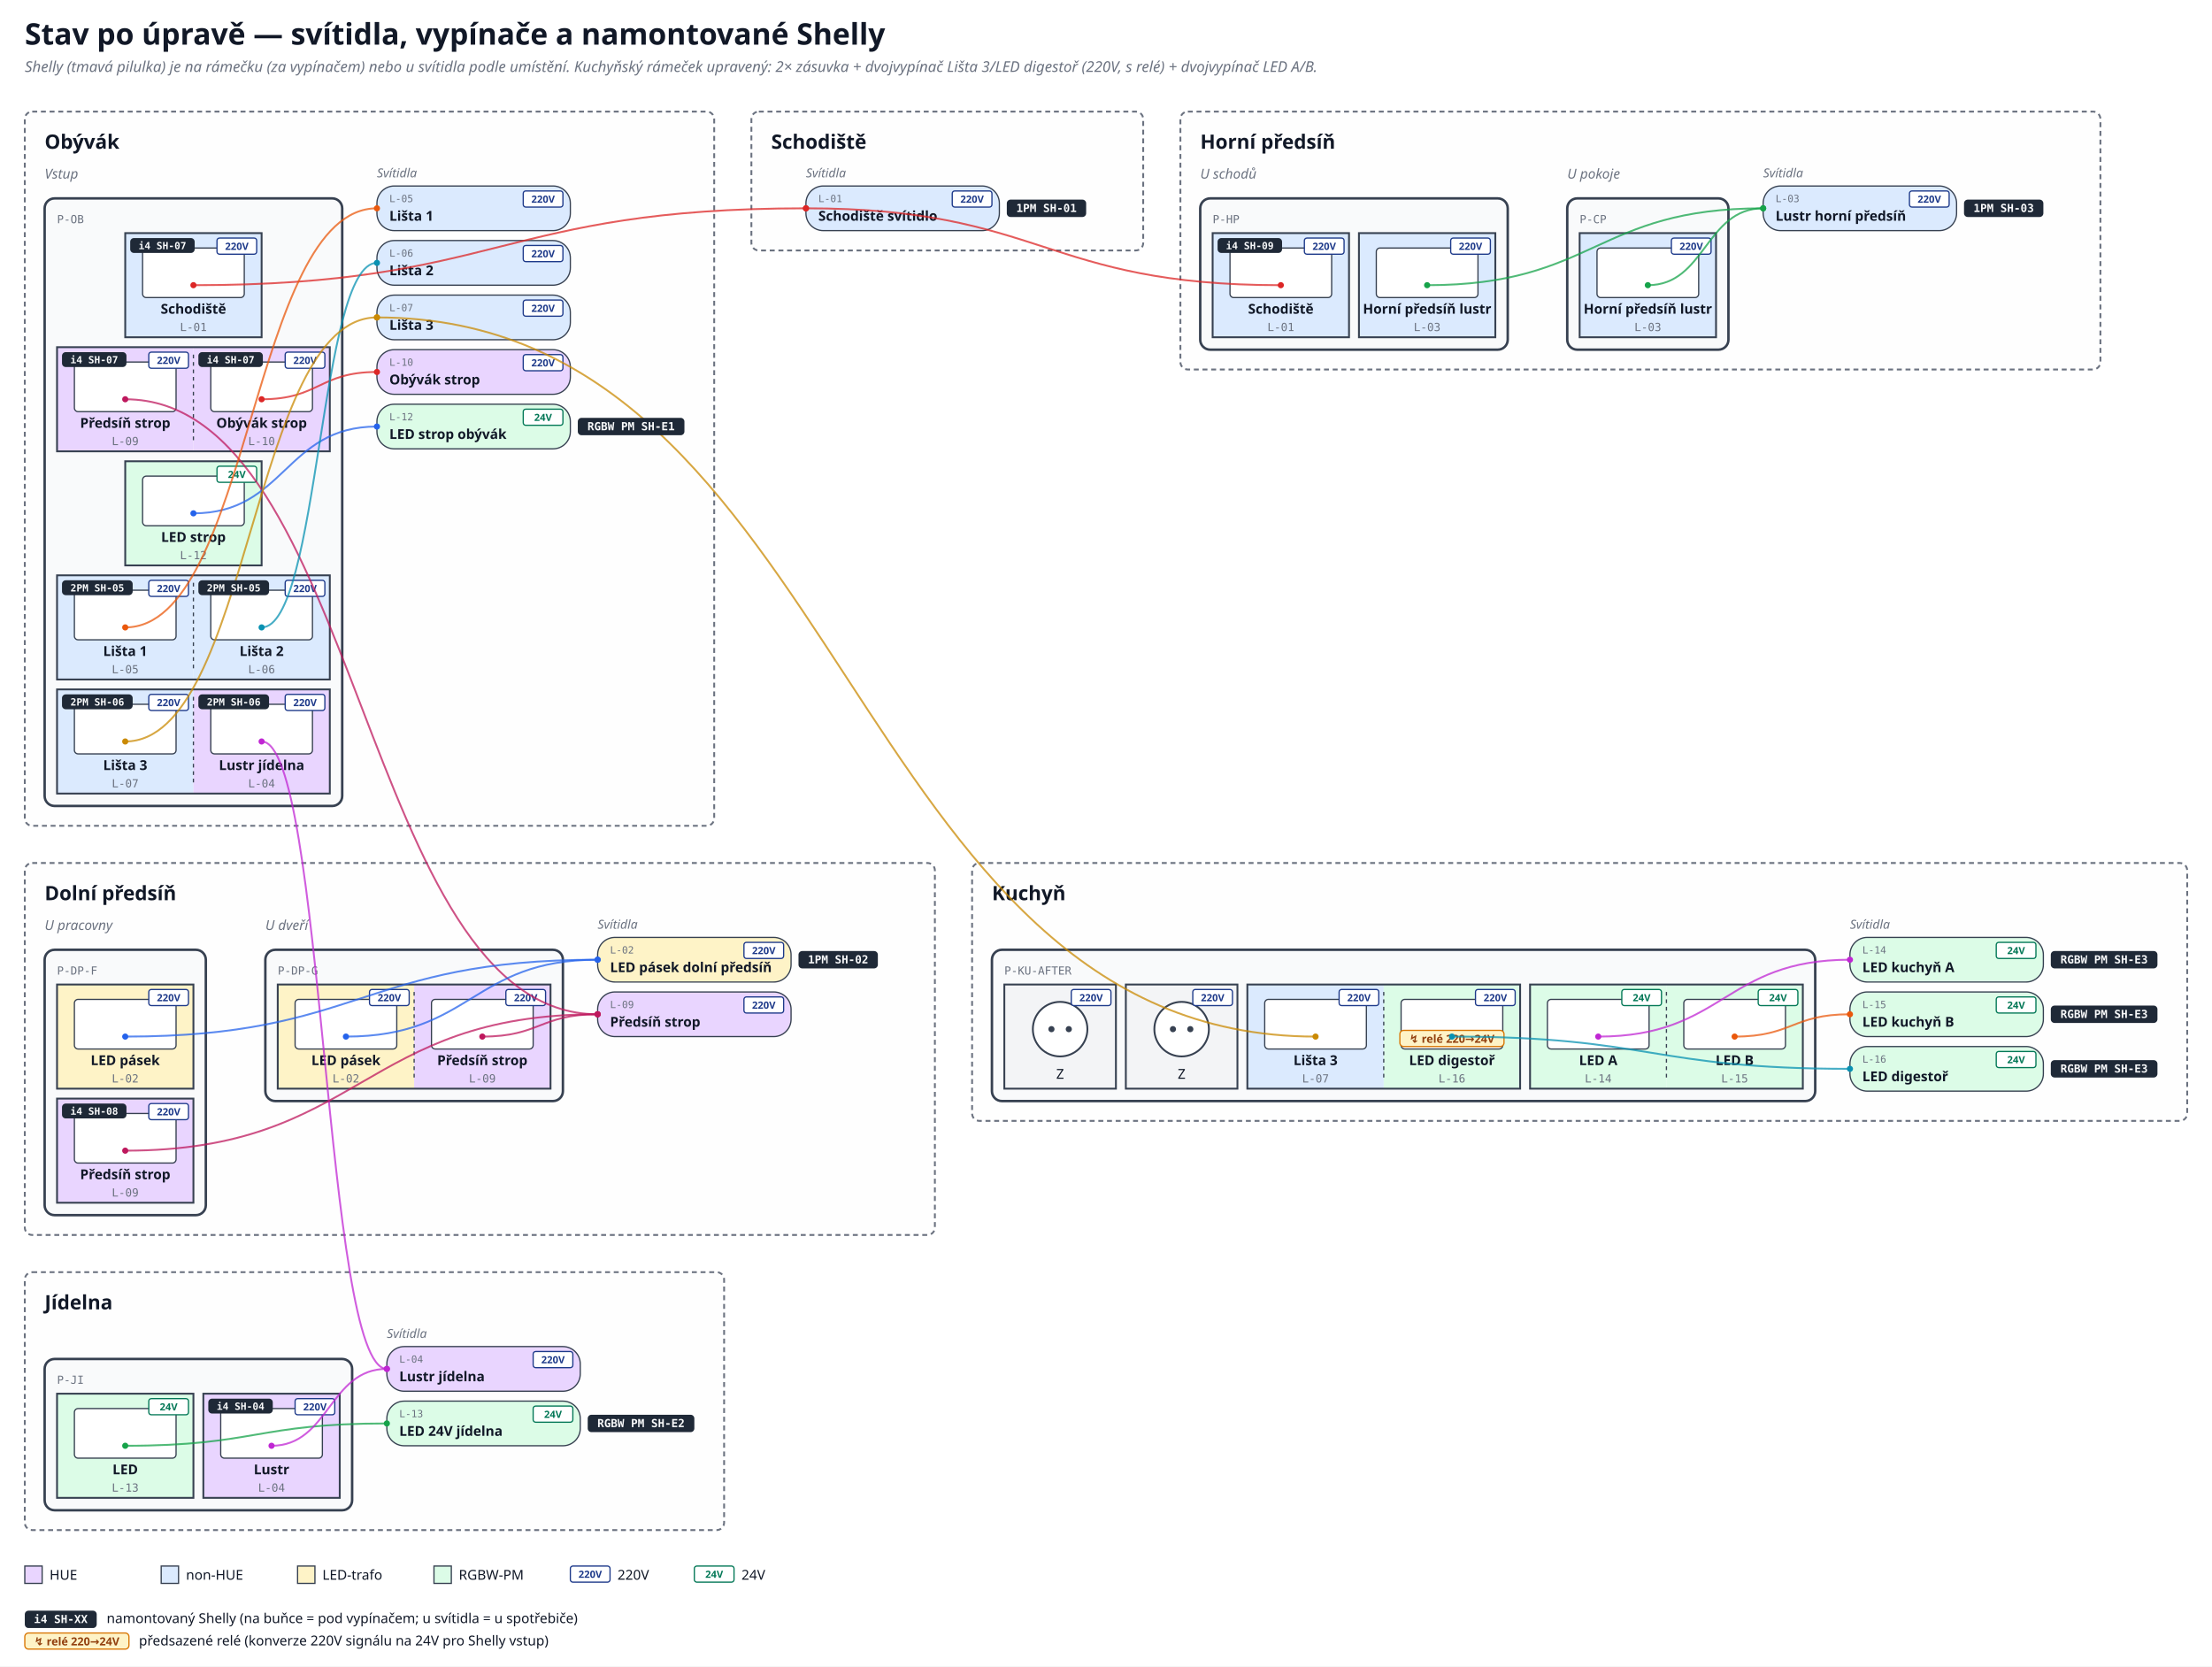
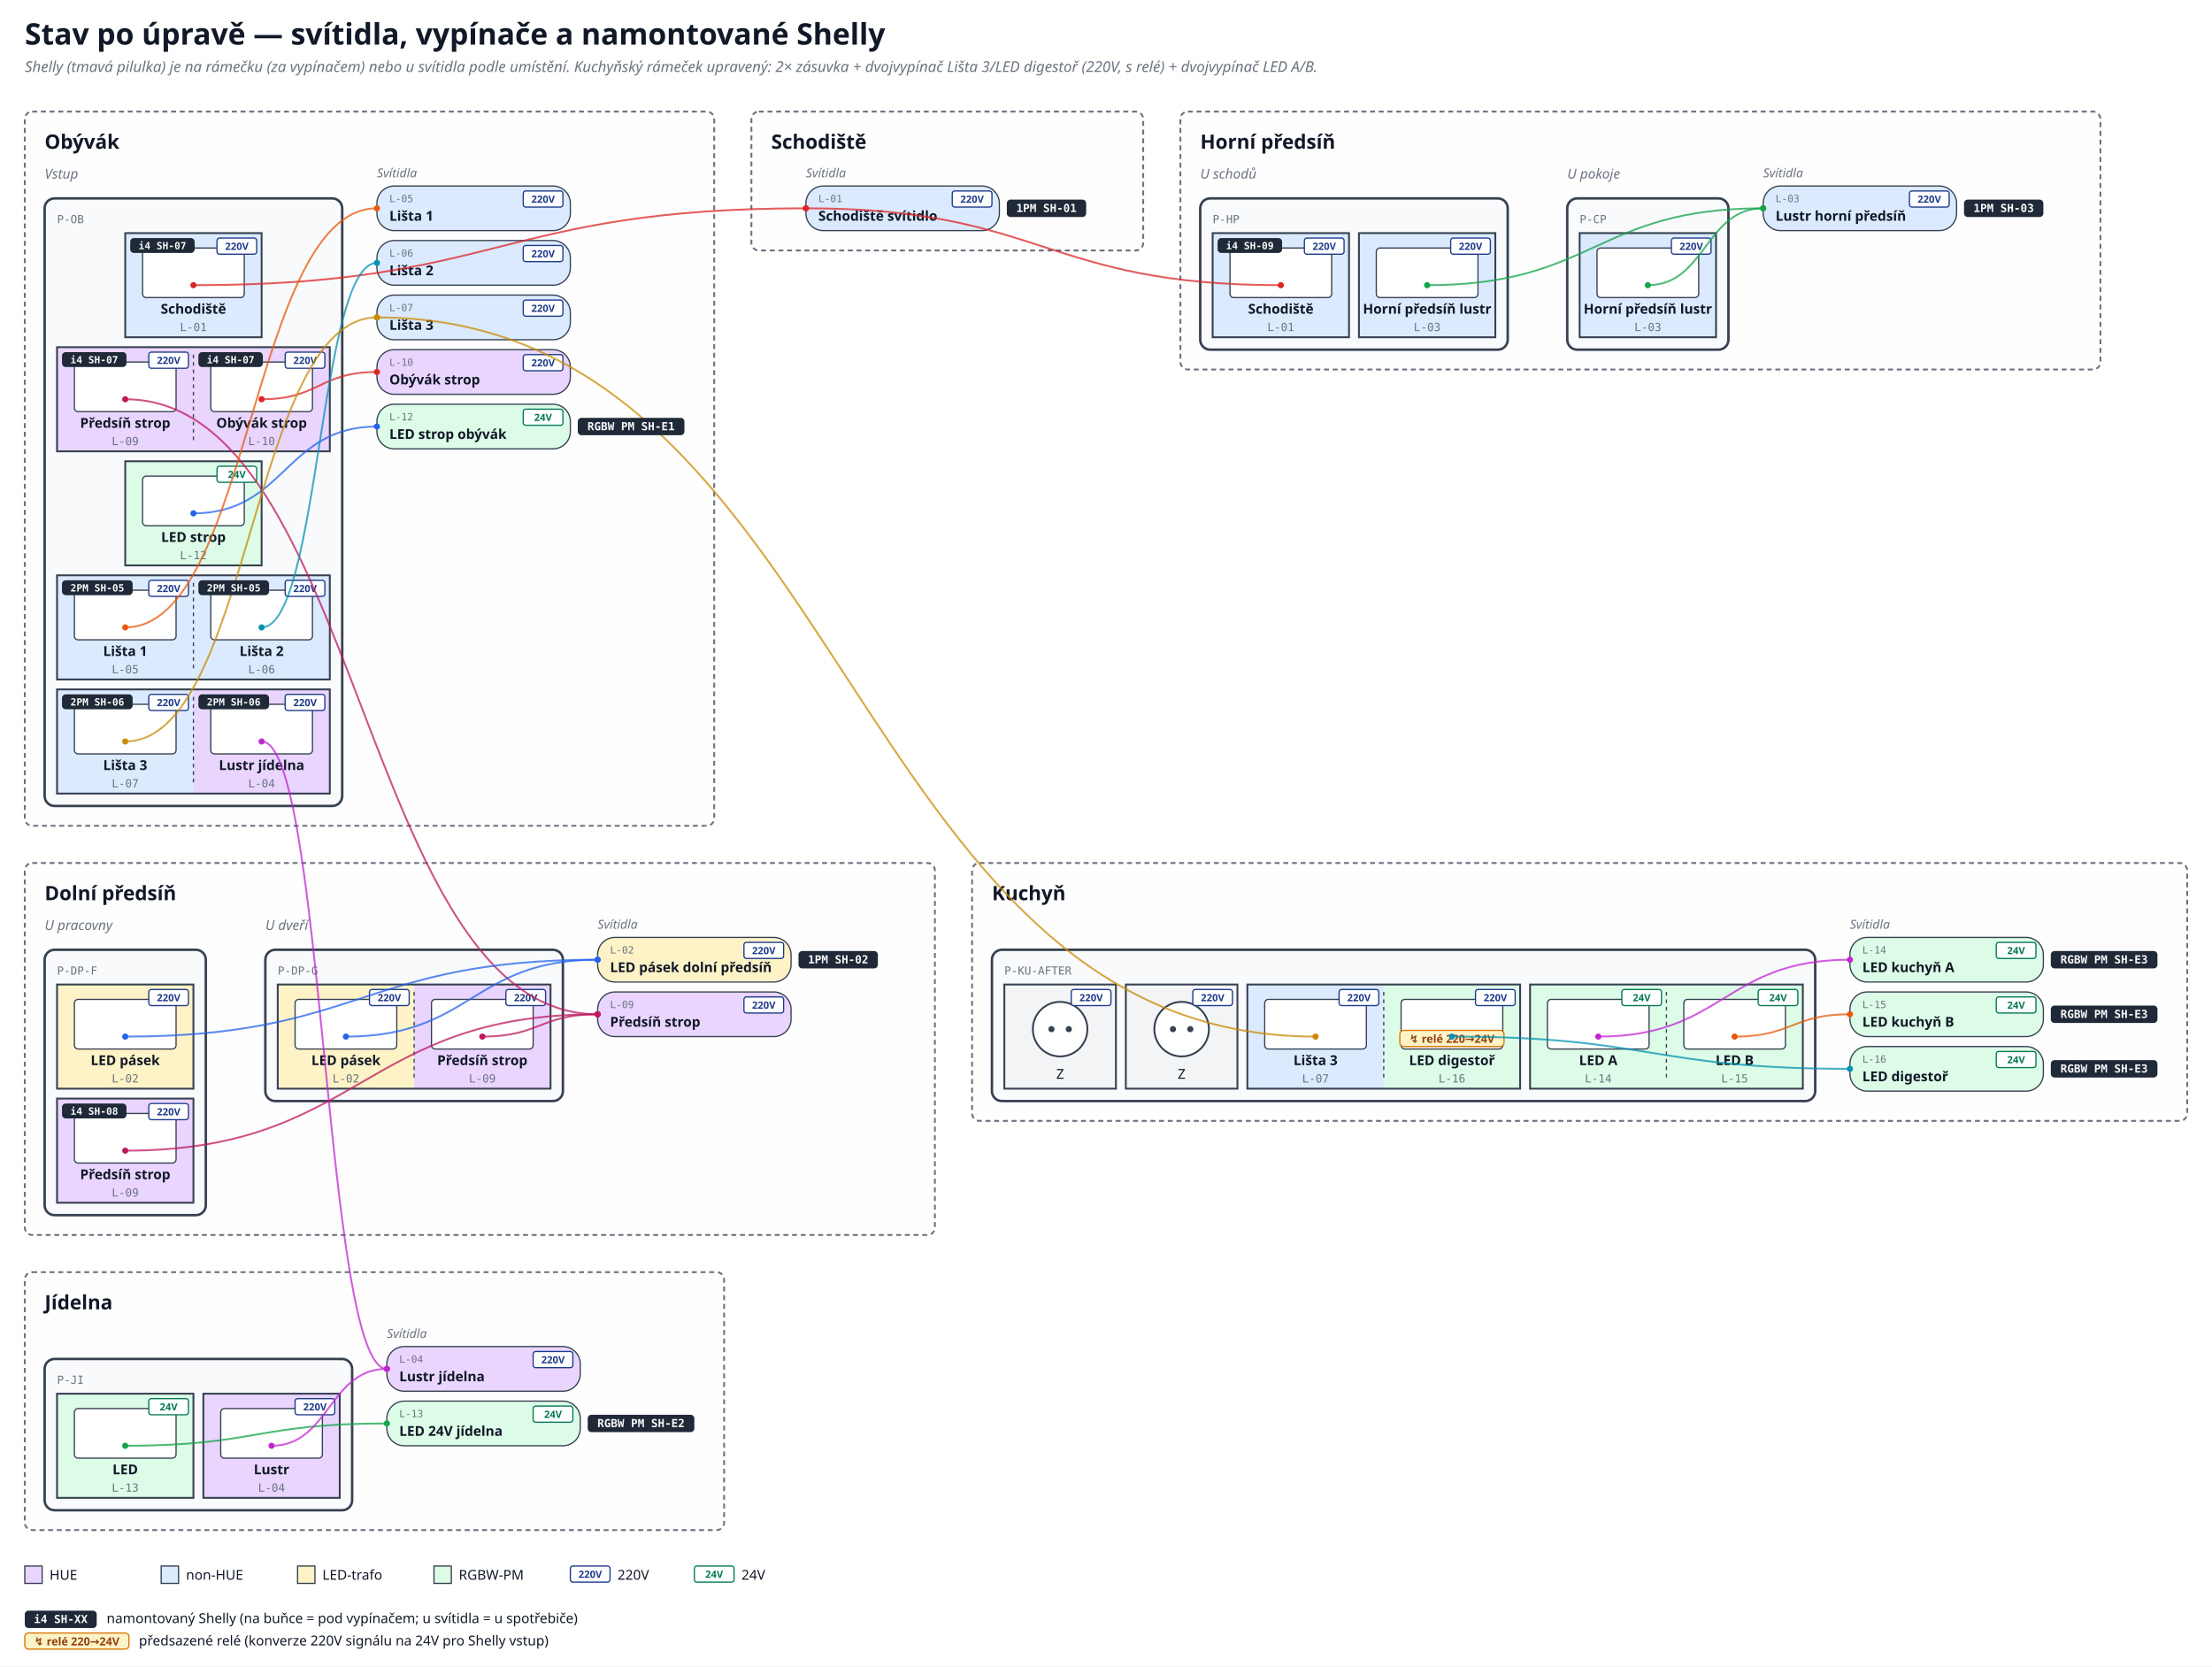
<svg xmlns="http://www.w3.org/2000/svg" viewBox="0 0 1784 1344" width="1784" height="1344" font-family="sans-serif">
  <rect width="100%" height="100%" fill="white" />
  <text x="20" y="36" font-size="24" font-weight="700" fill="#111827">Stav po úpravě — svítidla, vypínače a namontované Shelly</text>
  <text x="20" y="58" font-size="12" font-style="italic" fill="#6b7280">Shelly (tmavá pilulka) je na rámečku (za vypínačem) nebo u svítidla podle umístění. Kuchyňský rámeček upravený: 2× zásuvka + dvojvypínač Lišta 3/LED digestoř (220V, s relé) + dvojvypínač LED A/B.</text>
  <rect x="20" y="90" width="556" height="576" fill="#fefefe" stroke="#6b7280" stroke-width="1.5" stroke-dasharray="4,3" rx="6" ry="6" />
  <text x="36" y="120" font-size="16" font-weight="700" fill="#111827">Obývák</text>
  <text x="36" y="144" font-size="11" font-style="italic" fill="#6b7280">Vstup</text>
  <rect x="36" y="160" width="240" height="490" fill="#f9fafb" stroke="#374151" stroke-width="2" rx="8" ry="8" />
  <rect x="101.0" y="188" width="110" height="84" fill="#dbeafe" />
  <rect x="101.0" y="188" width="110" height="84" fill="none" stroke="#374151" stroke-width="1.5" />
  <rect x="115.0" y="200" width="82" height="40" fill="white" stroke="#374151" stroke-width="1" rx="3" ry="3" />
  <text x="156.0" y="253" text-anchor="middle" font-family="sans-serif" font-size="11" font-weight="600" fill="#111827">Schodiště</text>
  <text x="156.0" y="267" text-anchor="middle" font-family="monospace" font-size="9" fill="#6b7280">L-01</text>
  <rect x="175.0" y="192" width="32" height="13" fill="white" stroke="#1e3a8a" stroke-width="1" rx="2" ry="2" />
  <text x="191.0" y="201.5" text-anchor="middle" font-family="sans-serif" font-size="8" font-weight="700" fill="#1e3a8a">220V</text>
  <rect x="46.0" y="280" width="110" height="84" fill="#e9d5ff" />
  <rect x="156.0" y="280" width="110" height="84" fill="#e9d5ff" />
  <rect x="46.0" y="280" width="220" height="84" fill="none" stroke="#374151" stroke-width="1.5" />
  <line x1="156.0" y1="286" x2="156.0" y2="358" stroke="#374151" stroke-width="1" stroke-dasharray="3,3" />
  <rect x="60.0" y="292" width="82" height="40" fill="white" stroke="#374151" stroke-width="1" rx="3" ry="3" />
  <text x="101.0" y="345" text-anchor="middle" font-family="sans-serif" font-size="11" font-weight="600" fill="#111827">Předsíň strop</text>
  <text x="101.0" y="359" text-anchor="middle" font-family="monospace" font-size="9" fill="#6b7280">L-09</text>
  <rect x="120.0" y="284" width="32" height="13" fill="white" stroke="#1e3a8a" stroke-width="1" rx="2" ry="2" />
  <text x="136.0" y="293.5" text-anchor="middle" font-family="sans-serif" font-size="8" font-weight="700" fill="#1e3a8a">220V</text>
  <rect x="170.0" y="292" width="82" height="40" fill="white" stroke="#374151" stroke-width="1" rx="3" ry="3" />
  <text x="211.0" y="345" text-anchor="middle" font-family="sans-serif" font-size="11" font-weight="600" fill="#111827">Obývák strop</text>
  <text x="211.0" y="359" text-anchor="middle" font-family="monospace" font-size="9" fill="#6b7280">L-10</text>
  <rect x="230.0" y="284" width="32" height="13" fill="white" stroke="#1e3a8a" stroke-width="1" rx="2" ry="2" />
  <text x="246.0" y="293.5" text-anchor="middle" font-family="sans-serif" font-size="8" font-weight="700" fill="#1e3a8a">220V</text>
  <rect x="101.0" y="372" width="110" height="84" fill="#dcfce7" />
  <rect x="101.0" y="372" width="110" height="84" fill="none" stroke="#374151" stroke-width="1.5" />
  <rect x="115.0" y="384" width="82" height="40" fill="white" stroke="#374151" stroke-width="1" rx="3" ry="3" />
  <text x="156.0" y="437" text-anchor="middle" font-family="sans-serif" font-size="11" font-weight="600" fill="#111827">LED strop</text>
  <text x="156.0" y="451" text-anchor="middle" font-family="monospace" font-size="9" fill="#6b7280">L-12</text>
  <rect x="175.0" y="376" width="32" height="13" fill="white" stroke="#047857" stroke-width="1" rx="2" ry="2" />
  <text x="191.0" y="385.5" text-anchor="middle" font-family="sans-serif" font-size="8" font-weight="700" fill="#047857">24V</text>
  <rect x="46.0" y="464" width="110" height="84" fill="#dbeafe" />
  <rect x="156.0" y="464" width="110" height="84" fill="#dbeafe" />
  <rect x="46.0" y="464" width="220" height="84" fill="none" stroke="#374151" stroke-width="1.5" />
  <line x1="156.0" y1="470" x2="156.0" y2="542" stroke="#374151" stroke-width="1" stroke-dasharray="3,3" />
  <rect x="60.0" y="476" width="82" height="40" fill="white" stroke="#374151" stroke-width="1" rx="3" ry="3" />
  <text x="101.0" y="529" text-anchor="middle" font-family="sans-serif" font-size="11" font-weight="600" fill="#111827">Lišta 1</text>
  <text x="101.0" y="543" text-anchor="middle" font-family="monospace" font-size="9" fill="#6b7280">L-05</text>
  <rect x="120.0" y="468" width="32" height="13" fill="white" stroke="#1e3a8a" stroke-width="1" rx="2" ry="2" />
  <text x="136.0" y="477.5" text-anchor="middle" font-family="sans-serif" font-size="8" font-weight="700" fill="#1e3a8a">220V</text>
  <rect x="170.0" y="476" width="82" height="40" fill="white" stroke="#374151" stroke-width="1" rx="3" ry="3" />
  <text x="211.0" y="529" text-anchor="middle" font-family="sans-serif" font-size="11" font-weight="600" fill="#111827">Lišta 2</text>
  <text x="211.0" y="543" text-anchor="middle" font-family="monospace" font-size="9" fill="#6b7280">L-06</text>
  <rect x="230.0" y="468" width="32" height="13" fill="white" stroke="#1e3a8a" stroke-width="1" rx="2" ry="2" />
  <text x="246.0" y="477.5" text-anchor="middle" font-family="sans-serif" font-size="8" font-weight="700" fill="#1e3a8a">220V</text>
  <rect x="46.0" y="556" width="110" height="84" fill="#dbeafe" />
  <rect x="156.0" y="556" width="110" height="84" fill="#e9d5ff" />
  <rect x="46.0" y="556" width="220" height="84" fill="none" stroke="#374151" stroke-width="1.5" />
  <line x1="156.0" y1="562" x2="156.0" y2="634" stroke="#374151" stroke-width="1" stroke-dasharray="3,3" />
  <rect x="60.0" y="568" width="82" height="40" fill="white" stroke="#374151" stroke-width="1" rx="3" ry="3" />
  <text x="101.0" y="621" text-anchor="middle" font-family="sans-serif" font-size="11" font-weight="600" fill="#111827">Lišta 3</text>
  <text x="101.0" y="635" text-anchor="middle" font-family="monospace" font-size="9" fill="#6b7280">L-07</text>
  <rect x="120.0" y="560" width="32" height="13" fill="white" stroke="#1e3a8a" stroke-width="1" rx="2" ry="2" />
  <text x="136.0" y="569.5" text-anchor="middle" font-family="sans-serif" font-size="8" font-weight="700" fill="#1e3a8a">220V</text>
  <rect x="170.0" y="568" width="82" height="40" fill="white" stroke="#374151" stroke-width="1" rx="3" ry="3" />
  <text x="211.0" y="621" text-anchor="middle" font-family="sans-serif" font-size="11" font-weight="600" fill="#111827">Lustr jídelna</text>
  <text x="211.0" y="635" text-anchor="middle" font-family="monospace" font-size="9" fill="#6b7280">L-04</text>
  <rect x="230.0" y="560" width="32" height="13" fill="white" stroke="#1e3a8a" stroke-width="1" rx="2" ry="2" />
  <text x="246.0" y="569.5" text-anchor="middle" font-family="sans-serif" font-size="8" font-weight="700" fill="#1e3a8a">220V</text>
  <text x="46" y="180" font-family="monospace" font-size="9" fill="#6b7280">P-OB</text>
  <text x="304" y="143" font-size="10" font-style="italic" fill="#6b7280">Svítidla</text>
  <rect x="304" y="150" width="156" height="36" fill="#dbeafe" stroke="#374151" stroke-width="1" rx="14" ry="14" />
  <text x="314" y="163" font-family="monospace" font-size="8" fill="#6b7280">L-05</text>
  <text x="314" y="178" font-size="11" font-weight="600" fill="#111827">Lišta 1</text>
  <rect x="422" y="154" width="32" height="13" fill="white" stroke="#1e3a8a" stroke-width="1" rx="2" ry="2" />
  <text x="438.0" y="163.5" text-anchor="middle" font-family="sans-serif" font-size="8" font-weight="700" fill="#1e3a8a">220V</text>
  <rect x="304" y="194" width="156" height="36" fill="#dbeafe" stroke="#374151" stroke-width="1" rx="14" ry="14" />
  <text x="314" y="207" font-family="monospace" font-size="8" fill="#6b7280">L-06</text>
  <text x="314" y="222" font-size="11" font-weight="600" fill="#111827">Lišta 2</text>
  <rect x="422" y="198" width="32" height="13" fill="white" stroke="#1e3a8a" stroke-width="1" rx="2" ry="2" />
  <text x="438.0" y="207.5" text-anchor="middle" font-family="sans-serif" font-size="8" font-weight="700" fill="#1e3a8a">220V</text>
  <rect x="304" y="238" width="156" height="36" fill="#dbeafe" stroke="#374151" stroke-width="1" rx="14" ry="14" />
  <text x="314" y="251" font-family="monospace" font-size="8" fill="#6b7280">L-07</text>
  <text x="314" y="266" font-size="11" font-weight="600" fill="#111827">Lišta 3</text>
  <rect x="422" y="242" width="32" height="13" fill="white" stroke="#1e3a8a" stroke-width="1" rx="2" ry="2" />
  <text x="438.0" y="251.5" text-anchor="middle" font-family="sans-serif" font-size="8" font-weight="700" fill="#1e3a8a">220V</text>
  <rect x="304" y="282" width="156" height="36" fill="#e9d5ff" stroke="#374151" stroke-width="1" rx="14" ry="14" />
  <text x="314" y="295" font-family="monospace" font-size="8" fill="#6b7280">L-10</text>
  <text x="314" y="310" font-size="11" font-weight="600" fill="#111827">Obývák strop</text>
  <rect x="422" y="286" width="32" height="13" fill="white" stroke="#1e3a8a" stroke-width="1" rx="2" ry="2" />
  <text x="438.0" y="295.5" text-anchor="middle" font-family="sans-serif" font-size="8" font-weight="700" fill="#1e3a8a">220V</text>
  <rect x="304" y="326" width="156" height="36" fill="#dcfce7" stroke="#374151" stroke-width="1" rx="14" ry="14" />
  <text x="314" y="339" font-family="monospace" font-size="8" fill="#6b7280">L-12</text>
  <text x="314" y="354" font-size="11" font-weight="600" fill="#111827">LED strop obývák</text>
  <rect x="422" y="330" width="32" height="13" fill="white" stroke="#047857" stroke-width="1" rx="2" ry="2" />
  <text x="438.0" y="339.5" text-anchor="middle" font-family="sans-serif" font-size="8" font-weight="700" fill="#047857">24V</text>
  <rect x="606" y="90" width="316" height="112" fill="#fefefe" stroke="#6b7280" stroke-width="1.5" stroke-dasharray="4,3" rx="6" ry="6" />
  <text x="622" y="120" font-size="16" font-weight="700" fill="#111827">Schodiště</text>
  <text x="650" y="143" font-size="10" font-style="italic" fill="#6b7280">Svítidla</text>
  <rect x="650" y="150" width="156" height="36" fill="#dbeafe" stroke="#374151" stroke-width="1" rx="14" ry="14" />
  <text x="660" y="163" font-family="monospace" font-size="8" fill="#6b7280">L-01</text>
  <text x="660" y="178" font-size="11" font-weight="600" fill="#111827">Schodiště svítidlo</text>
  <rect x="768" y="154" width="32" height="13" fill="white" stroke="#1e3a8a" stroke-width="1" rx="2" ry="2" />
  <text x="784.0" y="163.5" text-anchor="middle" font-family="sans-serif" font-size="8" font-weight="700" fill="#1e3a8a">220V</text>
  <rect x="952" y="90" width="742" height="208" fill="#fefefe" stroke="#6b7280" stroke-width="1.5" stroke-dasharray="4,3" rx="6" ry="6" />
  <text x="968" y="120" font-size="16" font-weight="700" fill="#111827">Horní předsíň</text>
  <text x="968" y="144" font-size="11" font-style="italic" fill="#6b7280">U schodů</text>
  <rect x="968" y="160" width="248" height="122" fill="#f9fafb" stroke="#374151" stroke-width="2" rx="8" ry="8" />
  <rect x="978" y="188" width="110" height="84" fill="#dbeafe" />
  <rect x="978" y="188" width="110" height="84" fill="none" stroke="#374151" stroke-width="1.5" />
  <rect x="992" y="200" width="82" height="40" fill="white" stroke="#374151" stroke-width="1" rx="3" ry="3" />
  <text x="1033.0" y="253" text-anchor="middle" font-family="sans-serif" font-size="11" font-weight="600" fill="#111827">Schodiště</text>
  <text x="1033.0" y="267" text-anchor="middle" font-family="monospace" font-size="9" fill="#6b7280">L-01</text>
  <rect x="1052" y="192" width="32" height="13" fill="white" stroke="#1e3a8a" stroke-width="1" rx="2" ry="2" />
  <text x="1068.0" y="201.5" text-anchor="middle" font-family="sans-serif" font-size="8" font-weight="700" fill="#1e3a8a">220V</text>
  <rect x="1096" y="188" width="110" height="84" fill="#dbeafe" />
  <rect x="1096" y="188" width="110" height="84" fill="none" stroke="#374151" stroke-width="1.5" />
  <rect x="1110" y="200" width="82" height="40" fill="white" stroke="#374151" stroke-width="1" rx="3" ry="3" />
  <text x="1151.0" y="253" text-anchor="middle" font-family="sans-serif" font-size="11" font-weight="600" fill="#111827">Horní předsíň lustr</text>
  <text x="1151.0" y="267" text-anchor="middle" font-family="monospace" font-size="9" fill="#6b7280">L-03</text>
  <rect x="1170" y="192" width="32" height="13" fill="white" stroke="#1e3a8a" stroke-width="1" rx="2" ry="2" />
  <text x="1186.0" y="201.5" text-anchor="middle" font-family="sans-serif" font-size="8" font-weight="700" fill="#1e3a8a">220V</text>
  <text x="978" y="180" font-family="monospace" font-size="9" fill="#6b7280">P-HP</text>
  <text x="1264" y="144" font-size="11" font-style="italic" fill="#6b7280">U pokoje</text>
  <rect x="1264" y="160" width="130" height="122" fill="#f9fafb" stroke="#374151" stroke-width="2" rx="8" ry="8" />
  <rect x="1274" y="188" width="110" height="84" fill="#dbeafe" />
  <rect x="1274" y="188" width="110" height="84" fill="none" stroke="#374151" stroke-width="1.5" />
  <rect x="1288" y="200" width="82" height="40" fill="white" stroke="#374151" stroke-width="1" rx="3" ry="3" />
  <text x="1329.0" y="253" text-anchor="middle" font-family="sans-serif" font-size="11" font-weight="600" fill="#111827">Horní předsíň lustr</text>
  <text x="1329.0" y="267" text-anchor="middle" font-family="monospace" font-size="9" fill="#6b7280">L-03</text>
  <rect x="1348" y="192" width="32" height="13" fill="white" stroke="#1e3a8a" stroke-width="1" rx="2" ry="2" />
  <text x="1364.0" y="201.5" text-anchor="middle" font-family="sans-serif" font-size="8" font-weight="700" fill="#1e3a8a">220V</text>
  <text x="1274" y="180" font-family="monospace" font-size="9" fill="#6b7280">P-CP</text>
  <text x="1422" y="143" font-size="10" font-style="italic" fill="#6b7280">Svítidla</text>
  <rect x="1422" y="150" width="156" height="36" fill="#dbeafe" stroke="#374151" stroke-width="1" rx="14" ry="14" />
  <text x="1432" y="163" font-family="monospace" font-size="8" fill="#6b7280">L-03</text>
  <text x="1432" y="178" font-size="11" font-weight="600" fill="#111827">Lustr horní předsíň</text>
  <rect x="1540" y="154" width="32" height="13" fill="white" stroke="#1e3a8a" stroke-width="1" rx="2" ry="2" />
  <text x="1556.0" y="163.5" text-anchor="middle" font-family="sans-serif" font-size="8" font-weight="700" fill="#1e3a8a">220V</text>
  <rect x="20" y="696" width="734" height="300" fill="#fefefe" stroke="#6b7280" stroke-width="1.5" stroke-dasharray="4,3" rx="6" ry="6" />
  <text x="36" y="726" font-size="16" font-weight="700" fill="#111827">Dolní předsíň</text>
  <text x="36" y="750" font-size="11" font-style="italic" fill="#6b7280">U pracovny</text>
  <rect x="36" y="766" width="130" height="214" fill="#f9fafb" stroke="#374151" stroke-width="2" rx="8" ry="8" />
  <rect x="46.0" y="794" width="110" height="84" fill="#fef3c7" />
  <rect x="46.0" y="794" width="110" height="84" fill="none" stroke="#374151" stroke-width="1.5" />
  <rect x="60.0" y="806" width="82" height="40" fill="white" stroke="#374151" stroke-width="1" rx="3" ry="3" />
  <text x="101.0" y="859" text-anchor="middle" font-family="sans-serif" font-size="11" font-weight="600" fill="#111827">LED pásek</text>
  <text x="101.0" y="873" text-anchor="middle" font-family="monospace" font-size="9" fill="#6b7280">L-02</text>
  <rect x="120.0" y="798" width="32" height="13" fill="white" stroke="#1e3a8a" stroke-width="1" rx="2" ry="2" />
  <text x="136.0" y="807.5" text-anchor="middle" font-family="sans-serif" font-size="8" font-weight="700" fill="#1e3a8a">220V</text>
  <rect x="46.0" y="886" width="110" height="84" fill="#e9d5ff" />
  <rect x="46.0" y="886" width="110" height="84" fill="none" stroke="#374151" stroke-width="1.5" />
  <rect x="60.0" y="898" width="82" height="40" fill="white" stroke="#374151" stroke-width="1" rx="3" ry="3" />
  <text x="101.0" y="951" text-anchor="middle" font-family="sans-serif" font-size="11" font-weight="600" fill="#111827">Předsíň strop</text>
  <text x="101.0" y="965" text-anchor="middle" font-family="monospace" font-size="9" fill="#6b7280">L-09</text>
  <rect x="120.0" y="890" width="32" height="13" fill="white" stroke="#1e3a8a" stroke-width="1" rx="2" ry="2" />
  <text x="136.0" y="899.5" text-anchor="middle" font-family="sans-serif" font-size="8" font-weight="700" fill="#1e3a8a">220V</text>
  <text x="46" y="786" font-family="monospace" font-size="9" fill="#6b7280">P-DP-F</text>
  <text x="214" y="750" font-size="11" font-style="italic" fill="#6b7280">U dveří</text>
  <rect x="214" y="766" width="240" height="122" fill="#f9fafb" stroke="#374151" stroke-width="2" rx="8" ry="8" />
  <rect x="224" y="794" width="110" height="84" fill="#fef3c7" />
  <rect x="334" y="794" width="110" height="84" fill="#e9d5ff" />
  <rect x="224" y="794" width="220" height="84" fill="none" stroke="#374151" stroke-width="1.5" />
  <line x1="334" y1="800" x2="334" y2="872" stroke="#374151" stroke-width="1" stroke-dasharray="3,3" />
  <rect x="238" y="806" width="82" height="40" fill="white" stroke="#374151" stroke-width="1" rx="3" ry="3" />
  <text x="279.0" y="859" text-anchor="middle" font-family="sans-serif" font-size="11" font-weight="600" fill="#111827">LED pásek</text>
  <text x="279.0" y="873" text-anchor="middle" font-family="monospace" font-size="9" fill="#6b7280">L-02</text>
  <rect x="298" y="798" width="32" height="13" fill="white" stroke="#1e3a8a" stroke-width="1" rx="2" ry="2" />
  <text x="314.0" y="807.5" text-anchor="middle" font-family="sans-serif" font-size="8" font-weight="700" fill="#1e3a8a">220V</text>
  <rect x="348" y="806" width="82" height="40" fill="white" stroke="#374151" stroke-width="1" rx="3" ry="3" />
  <text x="389.0" y="859" text-anchor="middle" font-family="sans-serif" font-size="11" font-weight="600" fill="#111827">Předsíň strop</text>
  <text x="389.0" y="873" text-anchor="middle" font-family="monospace" font-size="9" fill="#6b7280">L-09</text>
  <rect x="408" y="798" width="32" height="13" fill="white" stroke="#1e3a8a" stroke-width="1" rx="2" ry="2" />
  <text x="424.0" y="807.5" text-anchor="middle" font-family="sans-serif" font-size="8" font-weight="700" fill="#1e3a8a">220V</text>
  <text x="224" y="786" font-family="monospace" font-size="9" fill="#6b7280">P-DP-G</text>
  <text x="482" y="749" font-size="10" font-style="italic" fill="#6b7280">Svítidla</text>
  <rect x="482" y="756" width="156" height="36" fill="#fef3c7" stroke="#374151" stroke-width="1" rx="14" ry="14" />
  <text x="492" y="769" font-family="monospace" font-size="8" fill="#6b7280">L-02</text>
  <text x="492" y="784" font-size="11" font-weight="600" fill="#111827">LED pásek dolní předsíň</text>
  <rect x="600" y="760" width="32" height="13" fill="white" stroke="#1e3a8a" stroke-width="1" rx="2" ry="2" />
  <text x="616.0" y="769.5" text-anchor="middle" font-family="sans-serif" font-size="8" font-weight="700" fill="#1e3a8a">220V</text>
  <rect x="482" y="800" width="156" height="36" fill="#e9d5ff" stroke="#374151" stroke-width="1" rx="14" ry="14" />
  <text x="492" y="813" font-family="monospace" font-size="8" fill="#6b7280">L-09</text>
  <text x="492" y="828" font-size="11" font-weight="600" fill="#111827">Předsíň strop</text>
  <rect x="600" y="804" width="32" height="13" fill="white" stroke="#1e3a8a" stroke-width="1" rx="2" ry="2" />
  <text x="616.0" y="813.5" text-anchor="middle" font-family="sans-serif" font-size="8" font-weight="700" fill="#1e3a8a">220V</text>
  <rect x="784" y="696" width="980" height="208" fill="#fefefe" stroke="#6b7280" stroke-width="1.5" stroke-dasharray="4,3" rx="6" ry="6" />
  <text x="800" y="726" font-size="16" font-weight="700" fill="#111827">Kuchyň</text>
  <rect x="800" y="766" width="664" height="122" fill="#f9fafb" stroke="#374151" stroke-width="2" rx="8" ry="8" />
  <rect x="810" y="794" width="90" height="84" fill="#f3f4f6" stroke="#374151" stroke-width="1.5" />
  <circle cx="855.0" cy="830.0" r="22" fill="white" stroke="#374151" stroke-width="1.5" />
  <circle cx="848.0" cy="830.0" r="2.5" fill="#374151" />
  <circle cx="862.0" cy="830.0" r="2.5" fill="#374151" />
  <text x="855.0" y="870" text-anchor="middle" font-family="sans-serif" font-size="11" fill="#111827">Z</text>
  <rect x="864" y="798" width="32" height="13" fill="white" stroke="#1e3a8a" stroke-width="1" rx="2" ry="2" />
  <text x="880.0" y="807.5" text-anchor="middle" font-family="sans-serif" font-size="8" font-weight="700" fill="#1e3a8a">220V</text>
  <rect x="908" y="794" width="90" height="84" fill="#f3f4f6" stroke="#374151" stroke-width="1.5" />
  <circle cx="953.0" cy="830.0" r="22" fill="white" stroke="#374151" stroke-width="1.5" />
  <circle cx="946.0" cy="830.0" r="2.5" fill="#374151" />
  <circle cx="960.0" cy="830.0" r="2.5" fill="#374151" />
  <text x="953.0" y="870" text-anchor="middle" font-family="sans-serif" font-size="11" fill="#111827">Z</text>
  <rect x="962" y="798" width="32" height="13" fill="white" stroke="#1e3a8a" stroke-width="1" rx="2" ry="2" />
  <text x="978.0" y="807.5" text-anchor="middle" font-family="sans-serif" font-size="8" font-weight="700" fill="#1e3a8a">220V</text>
  <rect x="1006" y="794" width="110" height="84" fill="#dbeafe" />
  <rect x="1116" y="794" width="110" height="84" fill="#dcfce7" />
  <rect x="1006" y="794" width="220" height="84" fill="none" stroke="#374151" stroke-width="1.5" />
  <line x1="1116" y1="800" x2="1116" y2="872" stroke="#374151" stroke-width="1" stroke-dasharray="3,3" />
  <rect x="1020" y="806" width="82" height="40" fill="white" stroke="#374151" stroke-width="1" rx="3" ry="3" />
  <text x="1061.0" y="859" text-anchor="middle" font-family="sans-serif" font-size="11" font-weight="600" fill="#111827">Lišta 3</text>
  <text x="1061.0" y="873" text-anchor="middle" font-family="monospace" font-size="9" fill="#6b7280">L-07</text>
  <rect x="1080" y="798" width="32" height="13" fill="white" stroke="#1e3a8a" stroke-width="1" rx="2" ry="2" />
  <text x="1096.0" y="807.5" text-anchor="middle" font-family="sans-serif" font-size="8" font-weight="700" fill="#1e3a8a">220V</text>
  <rect x="1130" y="806" width="82" height="40" fill="white" stroke="#374151" stroke-width="1" rx="3" ry="3" />
  <text x="1171.0" y="859" text-anchor="middle" font-family="sans-serif" font-size="11" font-weight="600" fill="#111827">LED digestoř</text>
  <text x="1171.0" y="873" text-anchor="middle" font-family="monospace" font-size="9" fill="#6b7280">L-16</text>
  <rect x="1190" y="798" width="32" height="13" fill="white" stroke="#1e3a8a" stroke-width="1" rx="2" ry="2" />
  <text x="1206.0" y="807.5" text-anchor="middle" font-family="sans-serif" font-size="8" font-weight="700" fill="#1e3a8a">220V</text>
  <rect x="1129.0" y="831" width="84" height="13" fill="#fef3c7" stroke="#d97706" stroke-width="1" rx="3" ry="3" />
  <text x="1171.0" y="841" text-anchor="middle" font-family="sans-serif" font-size="9" font-weight="700" fill="#92400e">↯ relé 220→24V</text>
  <rect x="1234" y="794" width="110" height="84" fill="#dcfce7" />
  <rect x="1344" y="794" width="110" height="84" fill="#dcfce7" />
  <rect x="1234" y="794" width="220" height="84" fill="none" stroke="#374151" stroke-width="1.5" />
  <line x1="1344" y1="800" x2="1344" y2="872" stroke="#374151" stroke-width="1" stroke-dasharray="3,3" />
  <rect x="1248" y="806" width="82" height="40" fill="white" stroke="#374151" stroke-width="1" rx="3" ry="3" />
  <text x="1289.0" y="859" text-anchor="middle" font-family="sans-serif" font-size="11" font-weight="600" fill="#111827">LED A</text>
  <text x="1289.0" y="873" text-anchor="middle" font-family="monospace" font-size="9" fill="#6b7280">L-14</text>
  <rect x="1308" y="798" width="32" height="13" fill="white" stroke="#047857" stroke-width="1" rx="2" ry="2" />
  <text x="1324.0" y="807.5" text-anchor="middle" font-family="sans-serif" font-size="8" font-weight="700" fill="#047857">24V</text>
  <rect x="1358" y="806" width="82" height="40" fill="white" stroke="#374151" stroke-width="1" rx="3" ry="3" />
  <text x="1399.0" y="859" text-anchor="middle" font-family="sans-serif" font-size="11" font-weight="600" fill="#111827">LED B</text>
  <text x="1399.0" y="873" text-anchor="middle" font-family="monospace" font-size="9" fill="#6b7280">L-15</text>
  <rect x="1418" y="798" width="32" height="13" fill="white" stroke="#047857" stroke-width="1" rx="2" ry="2" />
  <text x="1434.0" y="807.5" text-anchor="middle" font-family="sans-serif" font-size="8" font-weight="700" fill="#047857">24V</text>
  <text x="810" y="786" font-family="monospace" font-size="9" fill="#6b7280">P-KU-AFTER</text>
  <text x="1492" y="749" font-size="10" font-style="italic" fill="#6b7280">Svítidla</text>
  <rect x="1492" y="756" width="156" height="36" fill="#dcfce7" stroke="#374151" stroke-width="1" rx="14" ry="14" />
  <text x="1502" y="769" font-family="monospace" font-size="8" fill="#6b7280">L-14</text>
  <text x="1502" y="784" font-size="11" font-weight="600" fill="#111827">LED kuchyň A</text>
  <rect x="1610" y="760" width="32" height="13" fill="white" stroke="#047857" stroke-width="1" rx="2" ry="2" />
  <text x="1626.0" y="769.5" text-anchor="middle" font-family="sans-serif" font-size="8" font-weight="700" fill="#047857">24V</text>
  <rect x="1492" y="800" width="156" height="36" fill="#dcfce7" stroke="#374151" stroke-width="1" rx="14" ry="14" />
  <text x="1502" y="813" font-family="monospace" font-size="8" fill="#6b7280">L-15</text>
  <text x="1502" y="828" font-size="11" font-weight="600" fill="#111827">LED kuchyň B</text>
  <rect x="1610" y="804" width="32" height="13" fill="white" stroke="#047857" stroke-width="1" rx="2" ry="2" />
  <text x="1626.0" y="813.5" text-anchor="middle" font-family="sans-serif" font-size="8" font-weight="700" fill="#047857">24V</text>
  <rect x="1492" y="844" width="156" height="36" fill="#dcfce7" stroke="#374151" stroke-width="1" rx="14" ry="14" />
  <text x="1502" y="857" font-family="monospace" font-size="8" fill="#6b7280">L-16</text>
  <text x="1502" y="872" font-size="11" font-weight="600" fill="#111827">LED digestoř</text>
  <rect x="1610" y="848" width="32" height="13" fill="white" stroke="#047857" stroke-width="1" rx="2" ry="2" />
  <text x="1626.0" y="857.5" text-anchor="middle" font-family="sans-serif" font-size="8" font-weight="700" fill="#047857">24V</text>
  <rect x="20" y="1026" width="564" height="208" fill="#fefefe" stroke="#6b7280" stroke-width="1.5" stroke-dasharray="4,3" rx="6" ry="6" />
  <text x="36" y="1056" font-size="16" font-weight="700" fill="#111827">Jídelna</text>
  <rect x="36" y="1096" width="248" height="122" fill="#f9fafb" stroke="#374151" stroke-width="2" rx="8" ry="8" />
  <rect x="46" y="1124" width="110" height="84" fill="#dcfce7" />
  <rect x="46" y="1124" width="110" height="84" fill="none" stroke="#374151" stroke-width="1.5" />
  <rect x="60" y="1136" width="82" height="40" fill="white" stroke="#374151" stroke-width="1" rx="3" ry="3" />
  <text x="101.0" y="1189" text-anchor="middle" font-family="sans-serif" font-size="11" font-weight="600" fill="#111827">LED</text>
  <text x="101.0" y="1203" text-anchor="middle" font-family="monospace" font-size="9" fill="#6b7280">L-13</text>
  <rect x="120" y="1128" width="32" height="13" fill="white" stroke="#047857" stroke-width="1" rx="2" ry="2" />
  <text x="136.0" y="1137.5" text-anchor="middle" font-family="sans-serif" font-size="8" font-weight="700" fill="#047857">24V</text>
  <rect x="164" y="1124" width="110" height="84" fill="#e9d5ff" />
  <rect x="164" y="1124" width="110" height="84" fill="none" stroke="#374151" stroke-width="1.5" />
  <rect x="178" y="1136" width="82" height="40" fill="white" stroke="#374151" stroke-width="1" rx="3" ry="3" />
  <text x="219.0" y="1189" text-anchor="middle" font-family="sans-serif" font-size="11" font-weight="600" fill="#111827">Lustr</text>
  <text x="219.0" y="1203" text-anchor="middle" font-family="monospace" font-size="9" fill="#6b7280">L-04</text>
  <rect x="238" y="1128" width="32" height="13" fill="white" stroke="#1e3a8a" stroke-width="1" rx="2" ry="2" />
  <text x="254.0" y="1137.5" text-anchor="middle" font-family="sans-serif" font-size="8" font-weight="700" fill="#1e3a8a">220V</text>
  <text x="46" y="1116" font-family="monospace" font-size="9" fill="#6b7280">P-JI</text>
  <text x="312" y="1079" font-size="10" font-style="italic" fill="#6b7280">Svítidla</text>
  <rect x="312" y="1086" width="156" height="36" fill="#e9d5ff" stroke="#374151" stroke-width="1" rx="14" ry="14" />
  <text x="322" y="1099" font-family="monospace" font-size="8" fill="#6b7280">L-04</text>
  <text x="322" y="1114" font-size="11" font-weight="600" fill="#111827">Lustr jídelna</text>
  <rect x="430" y="1090" width="32" height="13" fill="white" stroke="#1e3a8a" stroke-width="1" rx="2" ry="2" />
  <text x="446.0" y="1099.5" text-anchor="middle" font-family="sans-serif" font-size="8" font-weight="700" fill="#1e3a8a">220V</text>
  <rect x="312" y="1130" width="156" height="36" fill="#dcfce7" stroke="#374151" stroke-width="1" rx="14" ry="14" />
  <text x="322" y="1143" font-family="monospace" font-size="8" fill="#6b7280">L-13</text>
  <text x="322" y="1158" font-size="11" font-weight="600" fill="#111827">LED 24V jídelna</text>
  <rect x="430" y="1134" width="32" height="13" fill="white" stroke="#047857" stroke-width="1" rx="2" ry="2" />
  <text x="446.0" y="1143.5" text-anchor="middle" font-family="sans-serif" font-size="8" font-weight="700" fill="#047857">24V</text>
  <path d="M 156.0 230.0 C 403.0 230.0, 403.0 168.0, 650 168.0" fill="none" stroke="#dc2626" stroke-width="1.5" opacity="0.75" />
  <circle cx="156.0" cy="230.0" r="2.5" fill="#dc2626" />
  <circle cx="650" cy="168.0" r="2.5" fill="#dc2626" />
  <path d="M 101.0 322.0 C 291.5 322.0, 291.5 818.0, 482 818.0" fill="none" stroke="#be185d" stroke-width="1.5" opacity="0.75" />
  <circle cx="101.0" cy="322.0" r="2.5" fill="#be185d" />
  <circle cx="482" cy="818.0" r="2.5" fill="#be185d" />
  <path d="M 211.0 322.0 C 257.5 322.0, 257.5 300.0, 304 300.0" fill="none" stroke="#dc2626" stroke-width="1.5" opacity="0.75" />
  <circle cx="211.0" cy="322.0" r="2.5" fill="#dc2626" />
  <circle cx="304" cy="300.0" r="2.5" fill="#dc2626" />
  <path d="M 156.0 414.0 C 230.0 414.0, 230.0 344.0, 304 344.0" fill="none" stroke="#2563eb" stroke-width="1.5" opacity="0.75" />
  <circle cx="156.0" cy="414.0" r="2.5" fill="#2563eb" />
  <circle cx="304" cy="344.0" r="2.5" fill="#2563eb" />
  <path d="M 101.0 506.0 C 202.5 506.0, 202.5 168.0, 304 168.0" fill="none" stroke="#ea580c" stroke-width="1.5" opacity="0.75" />
  <circle cx="101.0" cy="506.0" r="2.5" fill="#ea580c" />
  <circle cx="304" cy="168.0" r="2.5" fill="#ea580c" />
  <path d="M 211.0 506.0 C 257.5 506.0, 257.5 212.0, 304 212.0" fill="none" stroke="#0891b2" stroke-width="1.5" opacity="0.75" />
  <circle cx="211.0" cy="506.0" r="2.5" fill="#0891b2" />
  <circle cx="304" cy="212.0" r="2.5" fill="#0891b2" />
  <path d="M 101.0 598.0 C 202.5 598.0, 202.5 256.0, 304 256.0" fill="none" stroke="#ca8a04" stroke-width="1.5" opacity="0.75" />
  <circle cx="101.0" cy="598.0" r="2.5" fill="#ca8a04" />
  <circle cx="304" cy="256.0" r="2.5" fill="#ca8a04" />
  <path d="M 211.0 598.0 C 261.5 598.0, 261.5 1104.0, 312 1104.0" fill="none" stroke="#c026d3" stroke-width="1.5" opacity="0.75" />
  <circle cx="211.0" cy="598.0" r="2.5" fill="#c026d3" />
  <circle cx="312" cy="1104.0" r="2.5" fill="#c026d3" />
  <path d="M 101.0 836.0 C 291.5 836.0, 291.5 774.0, 482 774.0" fill="none" stroke="#2563eb" stroke-width="1.5" opacity="0.75" />
  <circle cx="101.0" cy="836.0" r="2.5" fill="#2563eb" />
  <circle cx="482" cy="774.0" r="2.5" fill="#2563eb" />
  <path d="M 101.0 928.0 C 291.5 928.0, 291.5 818.0, 482 818.0" fill="none" stroke="#be185d" stroke-width="1.5" opacity="0.75" />
  <circle cx="101.0" cy="928.0" r="2.5" fill="#be185d" />
  <circle cx="482" cy="818.0" r="2.5" fill="#be185d" />
  <path d="M 279.0 836.0 C 380.5 836.0, 380.5 774.0, 482 774.0" fill="none" stroke="#2563eb" stroke-width="1.5" opacity="0.75" />
  <circle cx="279.0" cy="836.0" r="2.5" fill="#2563eb" />
  <circle cx="482" cy="774.0" r="2.5" fill="#2563eb" />
  <path d="M 389.0 836.0 C 435.5 836.0, 435.5 818.0, 482 818.0" fill="none" stroke="#be185d" stroke-width="1.5" opacity="0.75" />
  <circle cx="389.0" cy="836.0" r="2.5" fill="#be185d" />
  <circle cx="482" cy="818.0" r="2.5" fill="#be185d" />
  <path d="M 1033.0 230.0 C 841.5 230.0, 841.5 168.0, 650 168.0" fill="none" stroke="#dc2626" stroke-width="1.5" opacity="0.75" />
  <circle cx="1033.0" cy="230.0" r="2.5" fill="#dc2626" />
  <circle cx="650" cy="168.0" r="2.5" fill="#dc2626" />
  <path d="M 1151.0 230.0 C 1286.5 230.0, 1286.5 168.0, 1422 168.0" fill="none" stroke="#16a34a" stroke-width="1.5" opacity="0.75" />
  <circle cx="1151.0" cy="230.0" r="2.5" fill="#16a34a" />
  <circle cx="1422" cy="168.0" r="2.5" fill="#16a34a" />
  <path d="M 1329.0 230.0 C 1375.5 230.0, 1375.5 168.0, 1422 168.0" fill="none" stroke="#16a34a" stroke-width="1.5" opacity="0.75" />
  <circle cx="1329.0" cy="230.0" r="2.5" fill="#16a34a" />
  <circle cx="1422" cy="168.0" r="2.5" fill="#16a34a" />
  <path d="M 101.0 1166.0 C 206.5 1166.0, 206.5 1148.0, 312 1148.0" fill="none" stroke="#16a34a" stroke-width="1.5" opacity="0.75" />
  <circle cx="101.0" cy="1166.0" r="2.5" fill="#16a34a" />
  <circle cx="312" cy="1148.0" r="2.5" fill="#16a34a" />
  <path d="M 219.0 1166.0 C 265.5 1166.0, 265.5 1104.0, 312 1104.0" fill="none" stroke="#c026d3" stroke-width="1.5" opacity="0.75" />
  <circle cx="219.0" cy="1166.0" r="2.5" fill="#c026d3" />
  <circle cx="312" cy="1104.0" r="2.5" fill="#c026d3" />
  <path d="M 1061.0 836.0 C 682.5 836.0, 682.5 256.0, 304 256.0" fill="none" stroke="#ca8a04" stroke-width="1.5" opacity="0.75" />
  <circle cx="1061.0" cy="836.0" r="2.5" fill="#ca8a04" />
  <circle cx="304" cy="256.0" r="2.5" fill="#ca8a04" />
  <path d="M 1171.0 836.0 C 1331.5 836.0, 1331.5 862.0, 1492 862.0" fill="none" stroke="#0891b2" stroke-width="1.5" opacity="0.75" />
  <circle cx="1171.0" cy="836.0" r="2.5" fill="#0891b2" />
  <circle cx="1492" cy="862.0" r="2.5" fill="#0891b2" />
  <path d="M 1289.0 836.0 C 1390.5 836.0, 1390.5 774.0, 1492 774.0" fill="none" stroke="#c026d3" stroke-width="1.5" opacity="0.75" />
  <circle cx="1289.0" cy="836.0" r="2.5" fill="#c026d3" />
  <circle cx="1492" cy="774.0" r="2.5" fill="#c026d3" />
  <path d="M 1399.0 836.0 C 1445.5 836.0, 1445.5 818.0, 1492 818.0" fill="none" stroke="#ea580c" stroke-width="1.5" opacity="0.75" />
  <circle cx="1399.0" cy="836.0" r="2.5" fill="#ea580c" />
  <circle cx="1492" cy="818.0" r="2.5" fill="#ea580c" />
  <rect x="105.0" y="192" width="52" height="12" fill="#1f2937" rx="3" ry="3" />
  <text x="131.0" y="201" text-anchor="middle" font-family="monospace" font-size="8" font-weight="700" fill="#f9fafb">i4 SH-07</text>
  <rect x="50.0" y="284" width="52" height="12" fill="#1f2937" rx="3" ry="3" />
  <text x="76.0" y="293" text-anchor="middle" font-family="monospace" font-size="8" font-weight="700" fill="#f9fafb">i4 SH-07</text>
  <rect x="160.0" y="284" width="52" height="12" fill="#1f2937" rx="3" ry="3" />
  <text x="186.0" y="293" text-anchor="middle" font-family="monospace" font-size="8" font-weight="700" fill="#f9fafb">i4 SH-07</text>
  <rect x="50.0" y="468" width="57" height="12" fill="#1f2937" rx="3" ry="3" />
  <text x="78.5" y="477" text-anchor="middle" font-family="monospace" font-size="8" font-weight="700" fill="#f9fafb">2PM SH-05</text>
  <rect x="160.0" y="468" width="57" height="12" fill="#1f2937" rx="3" ry="3" />
  <text x="188.5" y="477" text-anchor="middle" font-family="monospace" font-size="8" font-weight="700" fill="#f9fafb">2PM SH-05</text>
  <rect x="50.0" y="560" width="57" height="12" fill="#1f2937" rx="3" ry="3" />
  <text x="78.5" y="569" text-anchor="middle" font-family="monospace" font-size="8" font-weight="700" fill="#f9fafb">2PM SH-06</text>
  <rect x="160.0" y="560" width="57" height="12" fill="#1f2937" rx="3" ry="3" />
  <text x="188.5" y="569" text-anchor="middle" font-family="monospace" font-size="8" font-weight="700" fill="#f9fafb">2PM SH-06</text>
  <rect x="50.0" y="890" width="52" height="12" fill="#1f2937" rx="3" ry="3" />
  <text x="76.0" y="899" text-anchor="middle" font-family="monospace" font-size="8" font-weight="700" fill="#f9fafb">i4 SH-08</text>
  <rect x="982" y="192" width="52" height="12" fill="#1f2937" rx="3" ry="3" />
  <text x="1008.0" y="201" text-anchor="middle" font-family="monospace" font-size="8" font-weight="700" fill="#f9fafb">i4 SH-09</text>
-   <rect x="168" y="1128" width="52" height="12" fill="#1f2937" rx="3" ry="3" />
-   <text x="194.0" y="1137" text-anchor="middle" font-family="monospace" font-size="8" font-weight="700" fill="#f9fafb">i4 SH-04</text>
  <rect x="466" y="337.0" width="86" height="14" fill="#1f2937" rx="3" ry="3" />
  <text x="509.0" y="347.0" text-anchor="middle" font-family="monospace" font-size="9" font-weight="700" fill="#f9fafb">RGBW PM SH-E1</text>
  <rect x="812" y="161.0" width="64" height="14" fill="#1f2937" rx="3" ry="3" />
  <text x="844.0" y="171.0" text-anchor="middle" font-family="monospace" font-size="9" font-weight="700" fill="#f9fafb">1PM SH-01</text>
  <rect x="1584" y="161.0" width="64" height="14" fill="#1f2937" rx="3" ry="3" />
  <text x="1616.0" y="171.0" text-anchor="middle" font-family="monospace" font-size="9" font-weight="700" fill="#f9fafb">1PM SH-03</text>
  <rect x="644" y="767.0" width="64" height="14" fill="#1f2937" rx="3" ry="3" />
  <text x="676.0" y="777.0" text-anchor="middle" font-family="monospace" font-size="9" font-weight="700" fill="#f9fafb">1PM SH-02</text>
  <rect x="1654" y="767.0" width="86" height="14" fill="#1f2937" rx="3" ry="3" />
  <text x="1697.0" y="777.0" text-anchor="middle" font-family="monospace" font-size="9" font-weight="700" fill="#f9fafb">RGBW PM SH-E3</text>
  <rect x="1654" y="811.0" width="86" height="14" fill="#1f2937" rx="3" ry="3" />
  <text x="1697.0" y="821.0" text-anchor="middle" font-family="monospace" font-size="9" font-weight="700" fill="#f9fafb">RGBW PM SH-E3</text>
  <rect x="1654" y="855.0" width="86" height="14" fill="#1f2937" rx="3" ry="3" />
  <text x="1697.0" y="865.0" text-anchor="middle" font-family="monospace" font-size="9" font-weight="700" fill="#f9fafb">RGBW PM SH-E3</text>
  <rect x="474" y="1141.0" width="86" height="14" fill="#1f2937" rx="3" ry="3" />
  <text x="517.0" y="1151.0" text-anchor="middle" font-family="monospace" font-size="9" font-weight="700" fill="#f9fafb">RGBW PM SH-E2</text>
  <rect x="20" y="1263" width="14" height="14" fill="#e9d5ff" stroke="#374151" stroke-width="1" />
  <text x="40" y="1274" font-size="11" fill="#111827">HUE</text>
  <rect x="130" y="1263" width="14" height="14" fill="#dbeafe" stroke="#374151" stroke-width="1" />
  <text x="150" y="1274" font-size="11" fill="#111827">non-HUE</text>
  <rect x="240" y="1263" width="14" height="14" fill="#fef3c7" stroke="#374151" stroke-width="1" />
  <text x="260" y="1274" font-size="11" fill="#111827">LED-trafo</text>
  <rect x="350" y="1263" width="14" height="14" fill="#dcfce7" stroke="#374151" stroke-width="1" />
  <text x="370" y="1274" font-size="11" fill="#111827">RGBW-PM</text>
  <rect x="460" y="1263" width="32" height="13" fill="white" stroke="#1e3a8a" stroke-width="1" rx="2" ry="2" />
  <text x="476.0" y="1272.5" text-anchor="middle" font-family="sans-serif" font-size="8" font-weight="700" fill="#1e3a8a">220V</text>
  <text x="498" y="1274" font-size="11" fill="#111827">220V</text>
  <rect x="560" y="1263" width="32" height="13" fill="white" stroke="#047857" stroke-width="1" rx="2" ry="2" />
  <text x="576.0" y="1272.5" text-anchor="middle" font-family="sans-serif" font-size="8" font-weight="700" fill="#047857">24V</text>
  <text x="598" y="1274" font-size="11" fill="#111827">24V</text>
  <rect x="20" y="1299" width="58" height="14" fill="#1f2937" rx="3" ry="3" />
  <text x="49.0" y="1309" text-anchor="middle" font-family="monospace" font-size="9" font-weight="700" fill="#f9fafb">i4 SH-XX</text>
  <text x="86" y="1309" font-size="11" fill="#111827">namontovaný Shelly (na buňce = pod vypínačem; u svítidla = u spotřebiče)</text>
  <rect x="20" y="1317" width="84" height="13" fill="#fef3c7" stroke="#d97706" stroke-width="1" rx="3" ry="3" />
  <text x="62" y="1327" text-anchor="middle" font-family="sans-serif" font-size="9" font-weight="700" fill="#92400e">↯ relé 220→24V</text>
  <text x="112" y="1327" font-size="11" fill="#111827">předsazené relé (konverze 220V signálu na 24V pro Shelly vstup)</text>
</svg>
